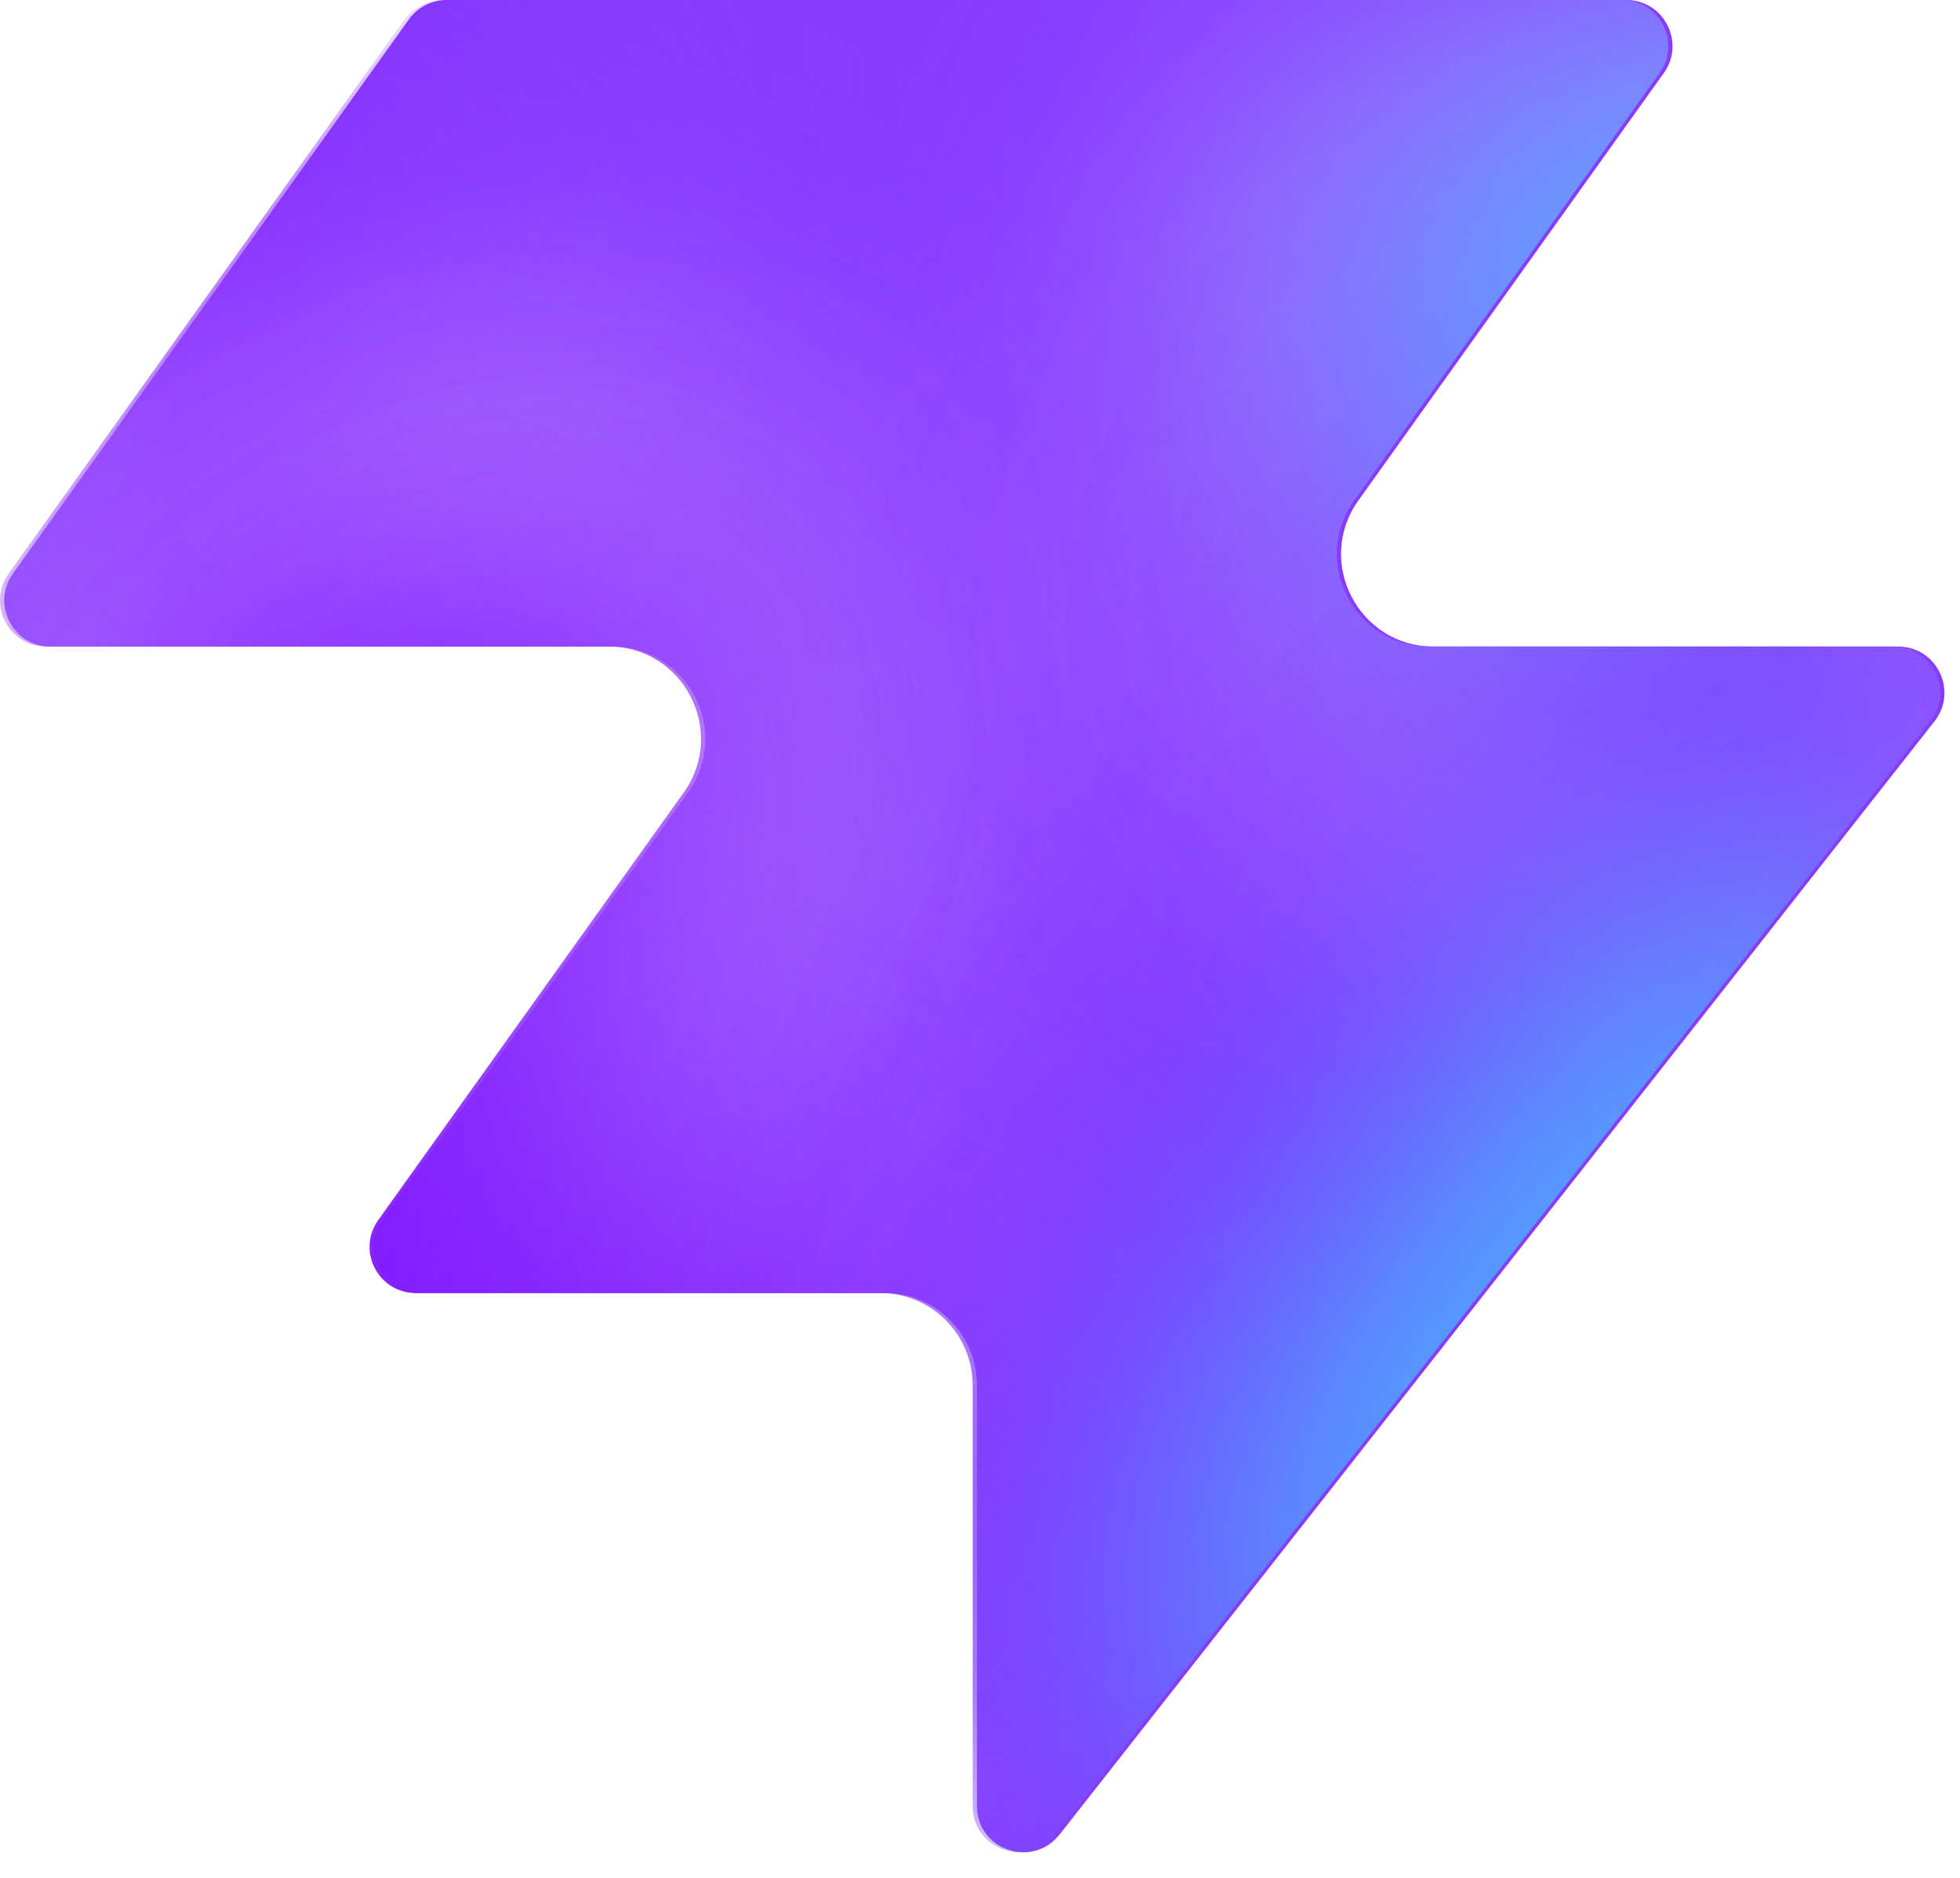
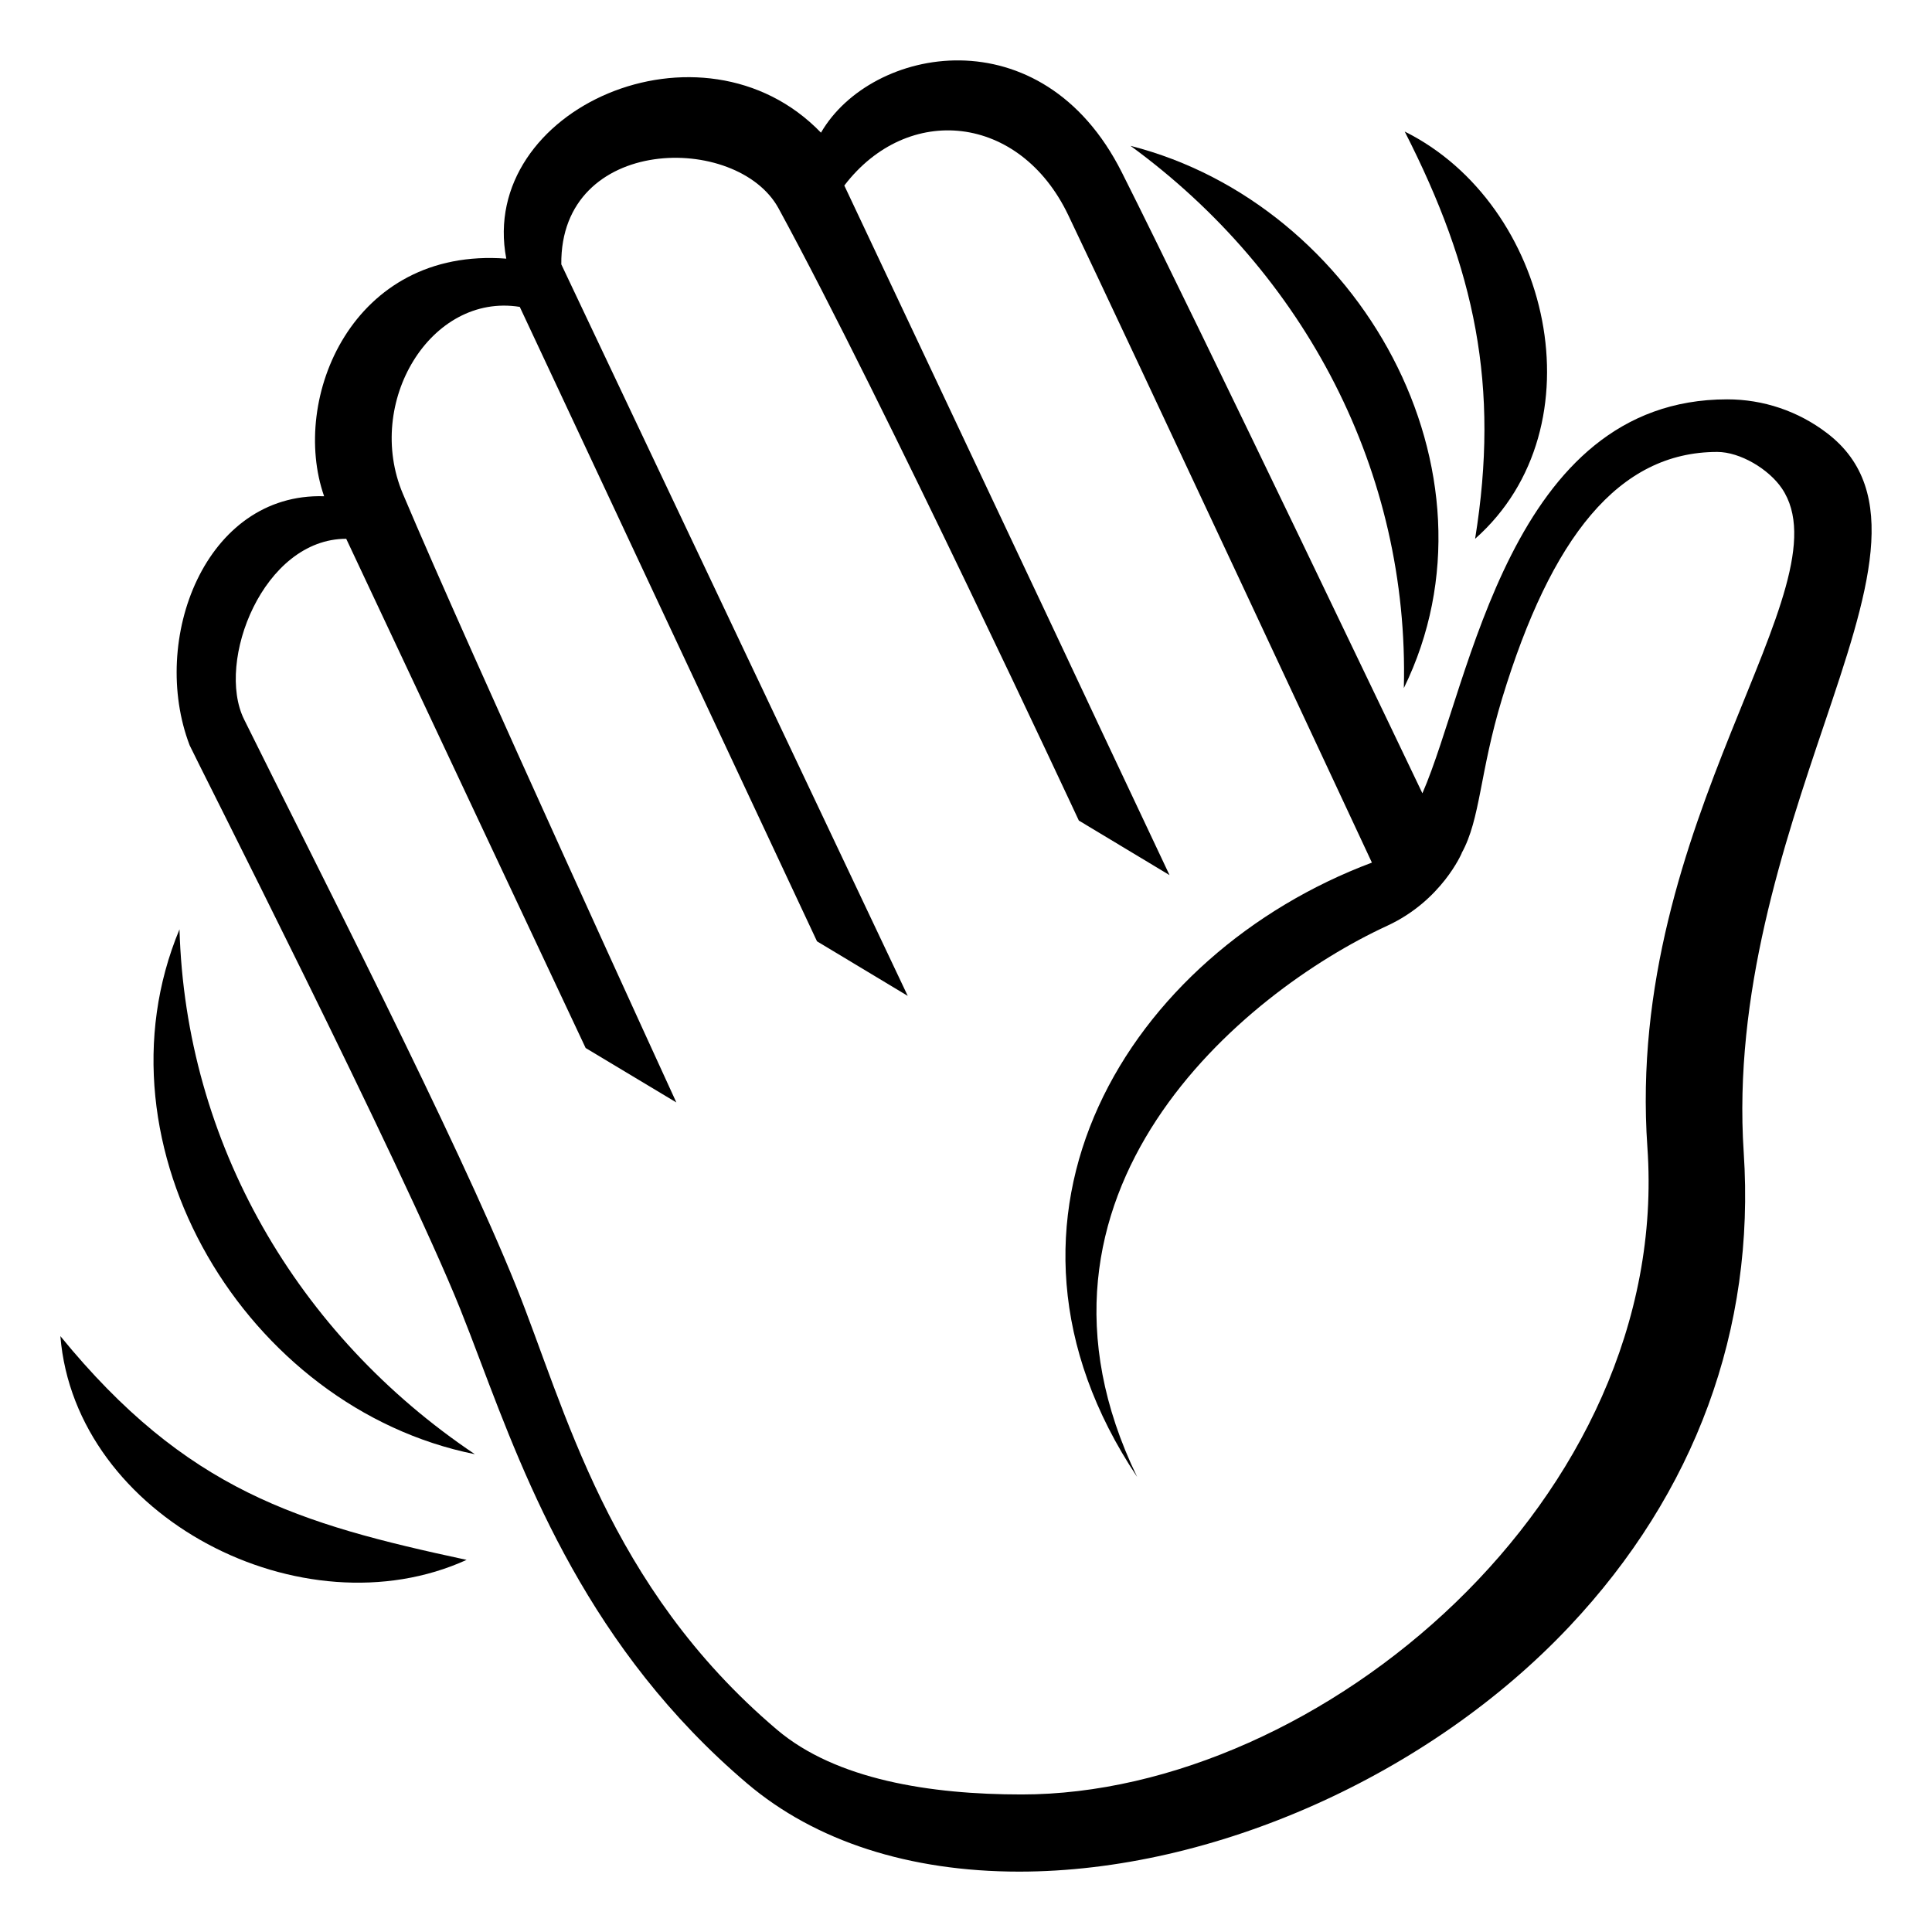
- <svg xmlns="http://www.w3.org/2000/svg" width="48" height="46" fill="none" viewBox="0 0 48 46">
-   <path fill="#863bff" d="M25.946 44.938c-.664.845-2.021.375-2.021-.698V33.937a2.26 2.26 0 0 0-2.262-2.262H10.287c-.92 0-1.456-1.04-.92-1.788l7.48-10.471c1.07-1.497 0-3.578-1.842-3.578H1.237c-.92 0-1.456-1.04-.92-1.788L10.013.474c.214-.297.556-.474.92-.474h28.894c.92 0 1.456 1.04.92 1.788l-7.48 10.471c-1.07 1.498 0 3.579 1.842 3.579h11.377c.943 0 1.473 1.088.89 1.83L25.947 44.94z" style="fill:#863bff;fill:color(display-p3 .525 .23 1);fill-opacity:1" />
-   <mask id="a" width="48" height="46" x="0" y="0" maskUnits="userSpaceOnUse" style="mask-type:alpha">
-     <path fill="#000" d="M25.842 44.938c-.664.844-2.021.375-2.021-.698V33.937a2.26 2.26 0 0 0-2.262-2.262H10.183c-.92 0-1.456-1.04-.92-1.788l7.48-10.471c1.07-1.498 0-3.579-1.842-3.579H1.133c-.92 0-1.456-1.04-.92-1.787L9.91.473c.214-.297.556-.474.92-.474h28.894c.92 0 1.456 1.04.92 1.788l-7.48 10.471c-1.07 1.498 0 3.578 1.842 3.578h11.377c.943 0 1.473 1.088.89 1.832L25.843 44.94z" style="fill:#000;fill-opacity:1" />
-   </mask>
-   <g mask="url(#a)">
-     <g filter="url(#b)">
-       <ellipse cx="5.508" cy="14.704" fill="#ede6ff" rx="5.508" ry="14.704" style="fill:#ede6ff;fill:color(display-p3 .927 .903 1);fill-opacity:1" transform="matrix(.00324 1 1 -.00324 -4.47 31.516)" />
-     </g>
-     <g filter="url(#c)">
-       <ellipse cx="10.399" cy="29.851" fill="#ede6ff" rx="10.399" ry="29.851" style="fill:#ede6ff;fill:color(display-p3 .927 .903 1);fill-opacity:1" transform="matrix(.00324 1 1 -.00324 -39.328 7.883)" />
-     </g>
-     <g filter="url(#d)">
-       <ellipse cx="5.508" cy="30.487" fill="#7e14ff" rx="5.508" ry="30.487" style="fill:#7e14ff;fill:color(display-p3 .492 .077 1);fill-opacity:1" transform="rotate(89.814 -25.913 -14.639)scale(1 -1)" />
-     </g>
-     <g filter="url(#e)">
-       <ellipse cx="5.508" cy="30.599" fill="#7e14ff" rx="5.508" ry="30.599" style="fill:#7e14ff;fill:color(display-p3 .492 .077 1);fill-opacity:1" transform="rotate(89.814 -32.644 -3.334)scale(1 -1)" />
-     </g>
-     <g filter="url(#f)">
-       <ellipse cx="5.508" cy="30.599" fill="#7e14ff" rx="5.508" ry="30.599" style="fill:#7e14ff;fill:color(display-p3 .492 .077 1);fill-opacity:1" transform="matrix(.00324 1 1 -.00324 -34.34 30.47)" />
-     </g>
-     <g filter="url(#g)">
-       <ellipse cx="14.072" cy="22.078" fill="#ede6ff" rx="14.072" ry="22.078" style="fill:#ede6ff;fill:color(display-p3 .927 .903 1);fill-opacity:1" transform="rotate(93.35 24.506 48.493)scale(-1 1)" />
-     </g>
-     <g filter="url(#h)">
-       <ellipse cx="3.47" cy="21.501" fill="#7e14ff" rx="3.47" ry="21.501" style="fill:#7e14ff;fill:color(display-p3 .492 .077 1);fill-opacity:1" transform="rotate(89.009 28.708 47.59)scale(-1 1)" />
-     </g>
-     <g filter="url(#i)">
-       <ellipse cx="3.47" cy="21.501" fill="#7e14ff" rx="3.47" ry="21.501" style="fill:#7e14ff;fill:color(display-p3 .492 .077 1);fill-opacity:1" transform="rotate(89.009 28.708 47.59)scale(-1 1)" />
-     </g>
-     <g filter="url(#j)">
-       <ellipse cx=".387" cy="8.972" fill="#7e14ff" rx="4.407" ry="29.108" style="fill:#7e14ff;fill:color(display-p3 .492 .077 1);fill-opacity:1" transform="rotate(39.51 .387 8.972)" />
-     </g>
-     <g filter="url(#k)">
-       <ellipse cx="47.523" cy="-6.092" fill="#7e14ff" rx="4.407" ry="29.108" style="fill:#7e14ff;fill:color(display-p3 .492 .077 1);fill-opacity:1" transform="rotate(37.892 47.523 -6.092)" />
-     </g>
-     <g filter="url(#l)">
-       <ellipse cx="41.412" cy="6.333" fill="#47bfff" rx="5.971" ry="9.665" style="fill:#47bfff;fill:color(display-p3 .28 .748 1);fill-opacity:1" transform="rotate(37.892 41.412 6.333)" />
-     </g>
-     <g filter="url(#m)">
-       <ellipse cx="-1.879" cy="38.332" fill="#7e14ff" rx="4.407" ry="29.108" style="fill:#7e14ff;fill:color(display-p3 .492 .077 1);fill-opacity:1" transform="rotate(37.892 -1.88 38.332)" />
-     </g>
-     <g filter="url(#n)">
-       <ellipse cx="-1.879" cy="38.332" fill="#7e14ff" rx="4.407" ry="29.108" style="fill:#7e14ff;fill:color(display-p3 .492 .077 1);fill-opacity:1" transform="rotate(37.892 -1.88 38.332)" />
-     </g>
-     <g filter="url(#o)">
-       <ellipse cx="35.651" cy="29.907" fill="#7e14ff" rx="4.407" ry="29.108" style="fill:#7e14ff;fill:color(display-p3 .492 .077 1);fill-opacity:1" transform="rotate(37.892 35.651 29.907)" />
-     </g>
-     <g filter="url(#p)">
-       <ellipse cx="38.418" cy="32.4" fill="#47bfff" rx="5.971" ry="15.297" style="fill:#47bfff;fill:color(display-p3 .28 .748 1);fill-opacity:1" transform="rotate(37.892 38.418 32.4)" />
-     </g>
-   </g>
-   <defs>
-     <filter id="b" width="60.045" height="41.654" x="-19.77" y="16.149" color-interpolation-filters="sRGB" filterUnits="userSpaceOnUse">
-       <feFlood flood-opacity="0" result="BackgroundImageFix" />
-       <feBlend in="SourceGraphic" in2="BackgroundImageFix" result="shape" />
-       <feGaussianBlur result="effect1_foregroundBlur_2002_17158" stdDeviation="7.659" />
-     </filter>
-     <filter id="c" width="90.34" height="51.437" x="-54.613" y="-7.533" color-interpolation-filters="sRGB" filterUnits="userSpaceOnUse">
-       <feFlood flood-opacity="0" result="BackgroundImageFix" />
-       <feBlend in="SourceGraphic" in2="BackgroundImageFix" result="shape" />
-       <feGaussianBlur result="effect1_foregroundBlur_2002_17158" stdDeviation="7.659" />
-     </filter>
-     <filter id="d" width="79.355" height="29.4" x="-49.64" y="2.03" color-interpolation-filters="sRGB" filterUnits="userSpaceOnUse">
-       <feFlood flood-opacity="0" result="BackgroundImageFix" />
-       <feBlend in="SourceGraphic" in2="BackgroundImageFix" result="shape" />
-       <feGaussianBlur result="effect1_foregroundBlur_2002_17158" stdDeviation="4.596" />
-     </filter>
-     <filter id="e" width="79.579" height="29.4" x="-45.045" y="20.029" color-interpolation-filters="sRGB" filterUnits="userSpaceOnUse">
-       <feFlood flood-opacity="0" result="BackgroundImageFix" />
-       <feBlend in="SourceGraphic" in2="BackgroundImageFix" result="shape" />
-       <feGaussianBlur result="effect1_foregroundBlur_2002_17158" stdDeviation="4.596" />
-     </filter>
-     <filter id="f" width="79.579" height="29.4" x="-43.513" y="21.178" color-interpolation-filters="sRGB" filterUnits="userSpaceOnUse">
-       <feFlood flood-opacity="0" result="BackgroundImageFix" />
-       <feBlend in="SourceGraphic" in2="BackgroundImageFix" result="shape" />
-       <feGaussianBlur result="effect1_foregroundBlur_2002_17158" stdDeviation="4.596" />
-     </filter>
-     <filter id="g" width="74.749" height="58.852" x="15.756" y="-17.901" color-interpolation-filters="sRGB" filterUnits="userSpaceOnUse">
-       <feFlood flood-opacity="0" result="BackgroundImageFix" />
-       <feBlend in="SourceGraphic" in2="BackgroundImageFix" result="shape" />
-       <feGaussianBlur result="effect1_foregroundBlur_2002_17158" stdDeviation="7.659" />
-     </filter>
-     <filter id="h" width="61.377" height="25.362" x="23.548" y="2.284" color-interpolation-filters="sRGB" filterUnits="userSpaceOnUse">
-       <feFlood flood-opacity="0" result="BackgroundImageFix" />
-       <feBlend in="SourceGraphic" in2="BackgroundImageFix" result="shape" />
-       <feGaussianBlur result="effect1_foregroundBlur_2002_17158" stdDeviation="4.596" />
-     </filter>
-     <filter id="i" width="61.377" height="25.362" x="23.548" y="2.284" color-interpolation-filters="sRGB" filterUnits="userSpaceOnUse">
-       <feFlood flood-opacity="0" result="BackgroundImageFix" />
-       <feBlend in="SourceGraphic" in2="BackgroundImageFix" result="shape" />
-       <feGaussianBlur result="effect1_foregroundBlur_2002_17158" stdDeviation="4.596" />
-     </filter>
-     <filter id="j" width="56.045" height="63.649" x="-27.636" y="-22.853" color-interpolation-filters="sRGB" filterUnits="userSpaceOnUse">
-       <feFlood flood-opacity="0" result="BackgroundImageFix" />
-       <feBlend in="SourceGraphic" in2="BackgroundImageFix" result="shape" />
-       <feGaussianBlur result="effect1_foregroundBlur_2002_17158" stdDeviation="4.596" />
-     </filter>
-     <filter id="k" width="54.814" height="64.646" x="20.116" y="-38.415" color-interpolation-filters="sRGB" filterUnits="userSpaceOnUse">
-       <feFlood flood-opacity="0" result="BackgroundImageFix" />
-       <feBlend in="SourceGraphic" in2="BackgroundImageFix" result="shape" />
-       <feGaussianBlur result="effect1_foregroundBlur_2002_17158" stdDeviation="4.596" />
-     </filter>
-     <filter id="l" width="33.541" height="35.313" x="24.641" y="-11.323" color-interpolation-filters="sRGB" filterUnits="userSpaceOnUse">
-       <feFlood flood-opacity="0" result="BackgroundImageFix" />
-       <feBlend in="SourceGraphic" in2="BackgroundImageFix" result="shape" />
-       <feGaussianBlur result="effect1_foregroundBlur_2002_17158" stdDeviation="4.596" />
-     </filter>
-     <filter id="m" width="54.814" height="64.646" x="-29.286" y="6.009" color-interpolation-filters="sRGB" filterUnits="userSpaceOnUse">
-       <feFlood flood-opacity="0" result="BackgroundImageFix" />
-       <feBlend in="SourceGraphic" in2="BackgroundImageFix" result="shape" />
-       <feGaussianBlur result="effect1_foregroundBlur_2002_17158" stdDeviation="4.596" />
-     </filter>
-     <filter id="n" width="54.814" height="64.646" x="-29.286" y="6.009" color-interpolation-filters="sRGB" filterUnits="userSpaceOnUse">
-       <feFlood flood-opacity="0" result="BackgroundImageFix" />
-       <feBlend in="SourceGraphic" in2="BackgroundImageFix" result="shape" />
-       <feGaussianBlur result="effect1_foregroundBlur_2002_17158" stdDeviation="4.596" />
-     </filter>
-     <filter id="o" width="54.814" height="64.646" x="8.244" y="-2.416" color-interpolation-filters="sRGB" filterUnits="userSpaceOnUse">
-       <feFlood flood-opacity="0" result="BackgroundImageFix" />
-       <feBlend in="SourceGraphic" in2="BackgroundImageFix" result="shape" />
-       <feGaussianBlur result="effect1_foregroundBlur_2002_17158" stdDeviation="4.596" />
-     </filter>
-     <filter id="p" width="39.409" height="43.623" x="18.713" y="10.588" color-interpolation-filters="sRGB" filterUnits="userSpaceOnUse">
-       <feFlood flood-opacity="0" result="BackgroundImageFix" />
-       <feBlend in="SourceGraphic" in2="BackgroundImageFix" result="shape" />
-       <feGaussianBlur result="effect1_foregroundBlur_2002_17158" stdDeviation="4.596" />
-     </filter>
-   </defs>
+ <svg xmlns="http://www.w3.org/2000/svg" width="800px" height="800px" viewBox="0 0 64 64" aria-hidden="true" role="img" class="iconify iconify--emojione-monotone" preserveAspectRatio="xMidYMid meet">
+   <path d="M5.946 30.785c-2.999 7.189 2.213 15.866 9.784 17.387c-5.9-3.962-9.584-10.327-9.784-17.387" fill="#000000" />
+   <path d="M15.73 48.172l-.184-.039c.023.006.078.015.184.039" fill="#000000" />
+   <path d="M2 44.261c.489 6.02 8.039 9.878 13.457 7.412C9.879 50.475 6.179 49.378 2 44.261" fill="#000000" />
+   <path d="M46.504 22.794c3.512-7.168-1.475-16.036-9.055-17.963c5.799 4.233 9.239 10.824 9.055 17.963" fill="#000000" />
+   <path d="M48.865 17.848c4.192-3.709 2.502-11.088-2.332-13.49c2.33 4.565 3.151 8.421 2.332 13.49" fill="#000000" />
+   <path d="M60.519 14.345a5.43 5.43 0 0 0-3.303-1.116c-7.206 0-8.498 9.386-10.097 13.05c0 0-7.389-15.469-9.959-20.573c-2.65-5.265-8.307-4.177-9.964-1.311C23.26.316 15.823 3.609 16.771 8.568c-5.104-.392-7.167 4.643-6.034 7.871c-3.945-.122-5.789 4.757-4.455 8.25c.069.182 7.073 13.966 8.959 18.662c.219.545.44 1.128.672 1.742c1.525 4.032 3.614 9.554 8.84 13.989C27.003 60.991 30.118 62 33.764 62c6.426 0 13.581-3.189 18.229-8.126c4.163-4.421 6.158-9.848 5.77-15.695c-.348-5.256 1.324-10.208 2.667-14.188c1.457-4.319 2.607-7.731.089-9.646m-5.947 23.66c.813 11.628-10.842 21.439-20.73 21.439c-3.021 0-6.15-.488-8.105-2.147c-5.606-4.758-7.013-10.646-8.638-14.684c-1.941-4.831-6.705-14.114-9.014-18.784c-.945-1.912.634-5.981 3.384-5.981L19.4 34.716l3.005 1.804s-6.882-14.998-9.061-20.167c-1.272-3.018.92-6.662 3.874-6.187l9.846 21.016l3.006 1.808L18.594 8.757c-.046-4.295 5.831-4.362 7.197-1.854c3.457 6.348 9.947 20.279 9.947 20.279l3.004 1.807L27.969 6.146c2.104-2.754 5.816-2.368 7.416.975c1.922 4.015 10.061 21.454 10.061 21.454c-8.035 3.012-13.52 11.743-7.777 20.35c-4.557-9.41 3.516-16.06 8.285-18.258c1.805-.833 2.469-2.408 2.469-2.408l-.004.001c.629-1.139.592-2.662 1.342-5.127c1.625-5.335 3.854-8.162 7.125-8.162c.754 0 1.704.564 2.14 1.207c2.203 3.251-5.21 11.023-4.454 21.827" fill="#000000" />
</svg>
